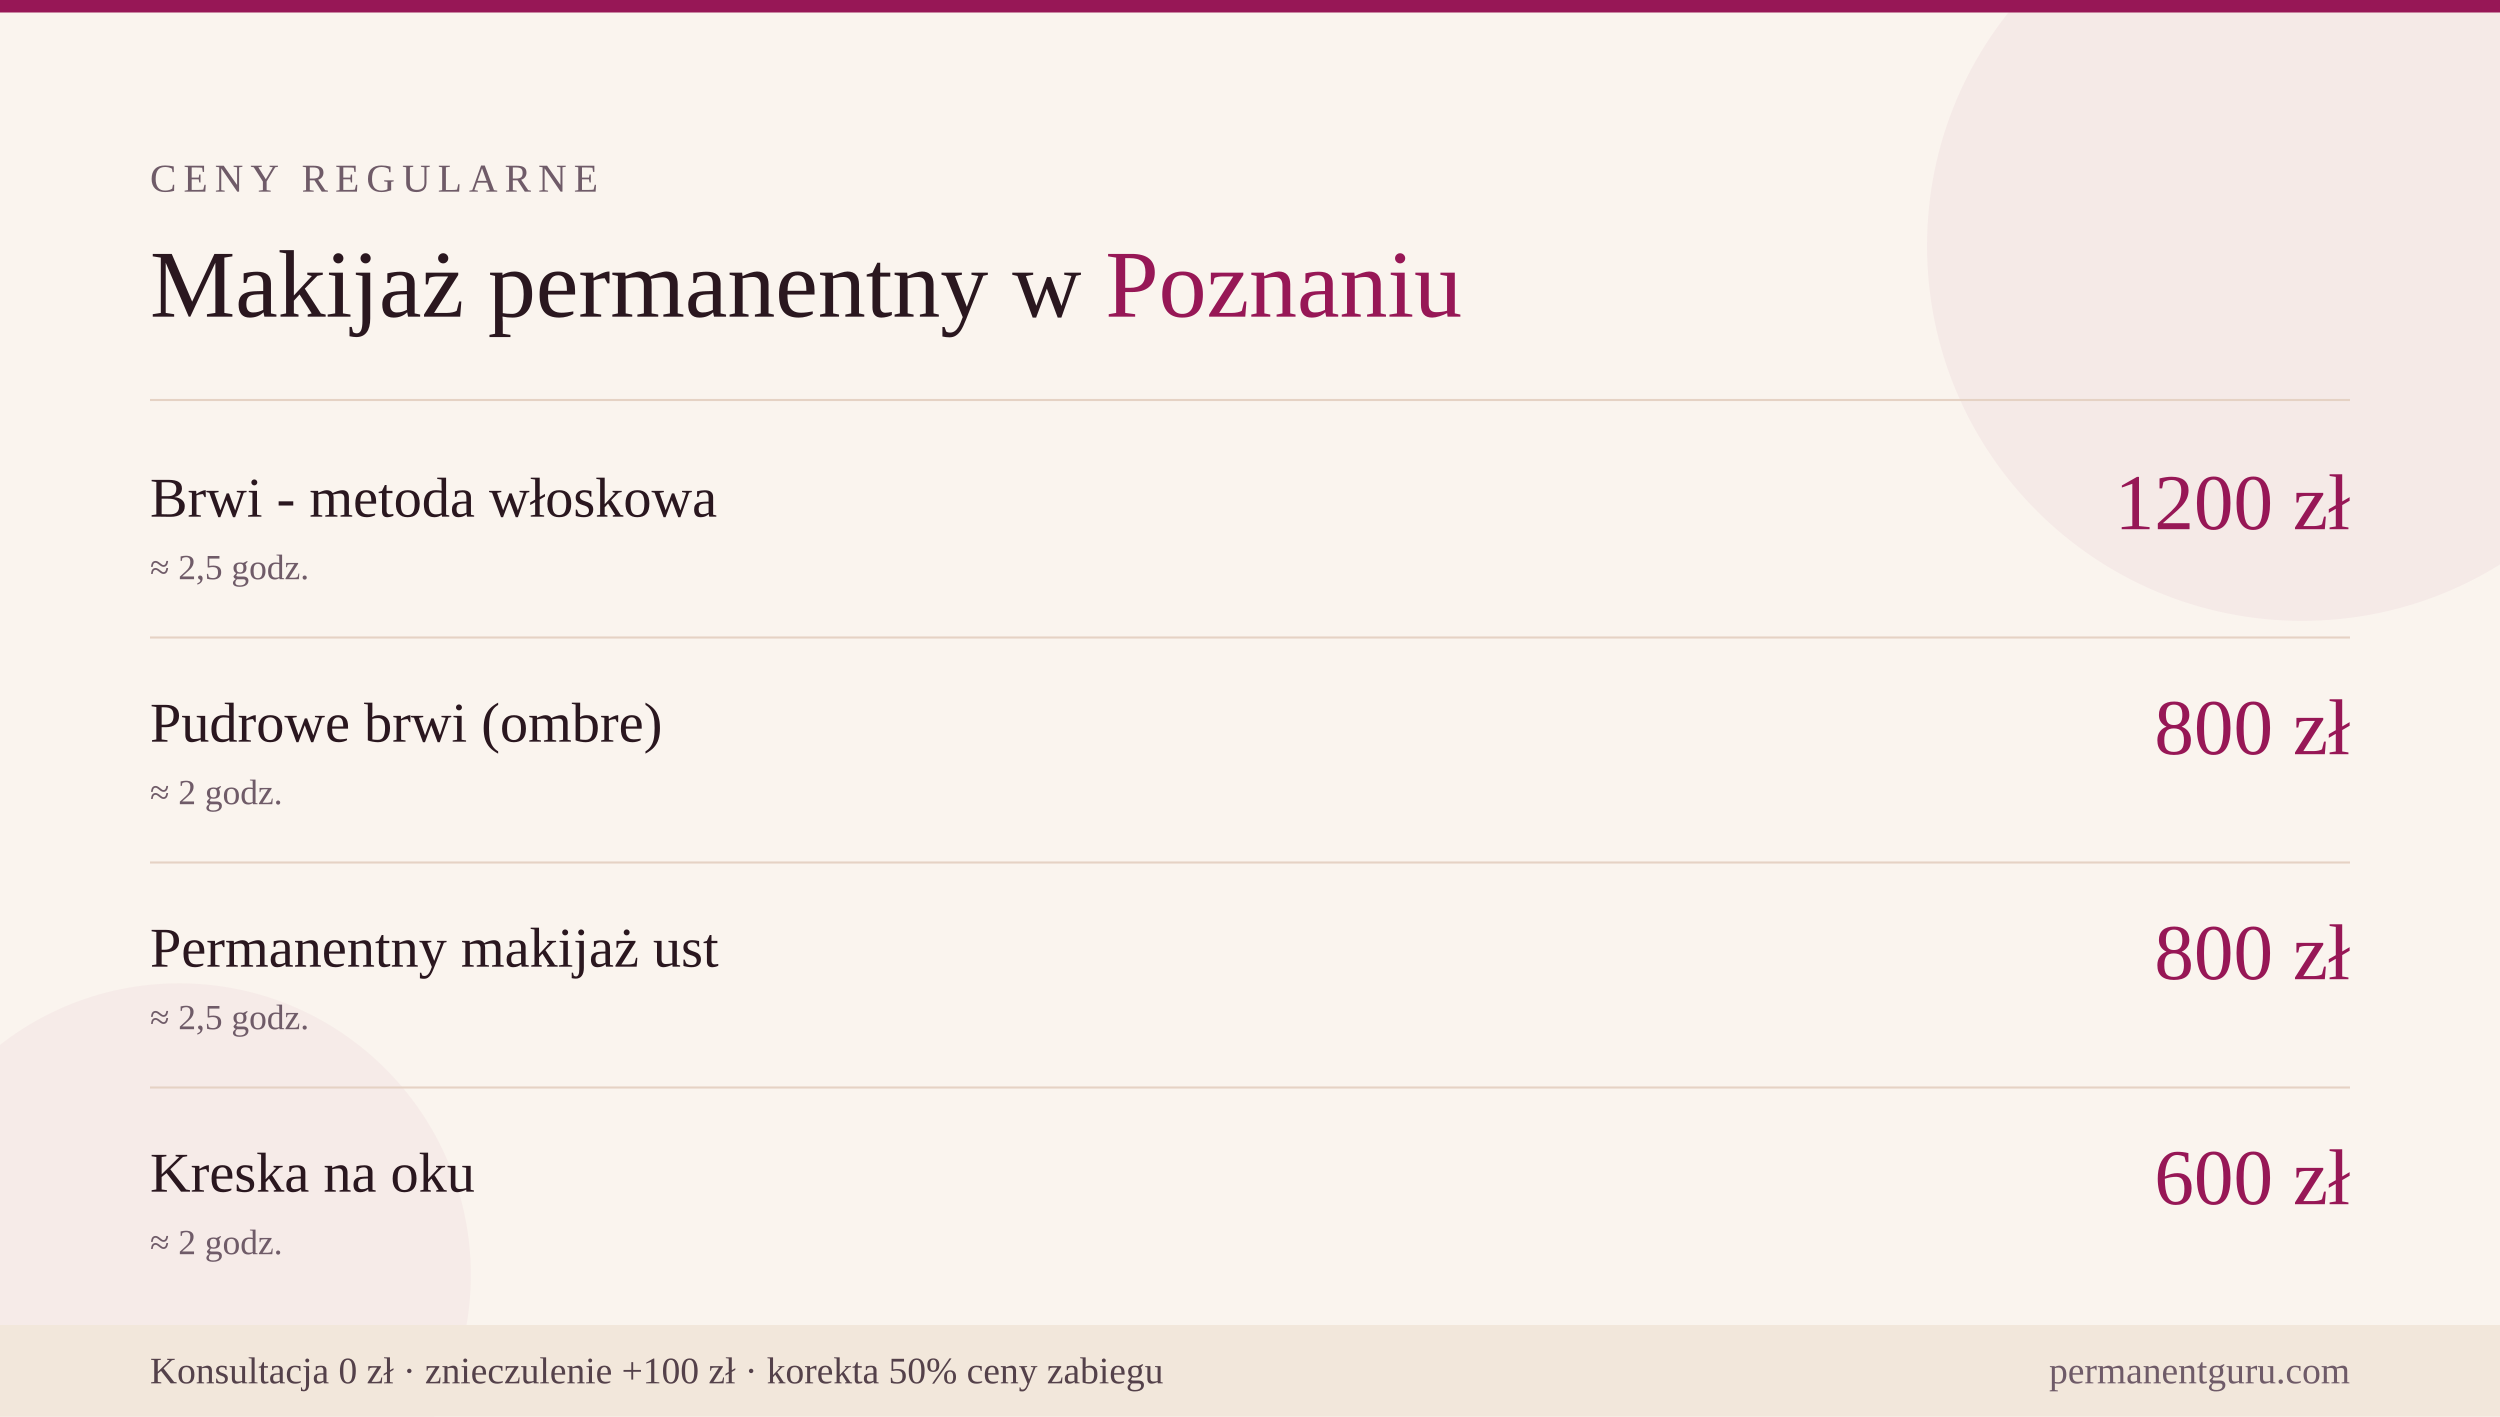
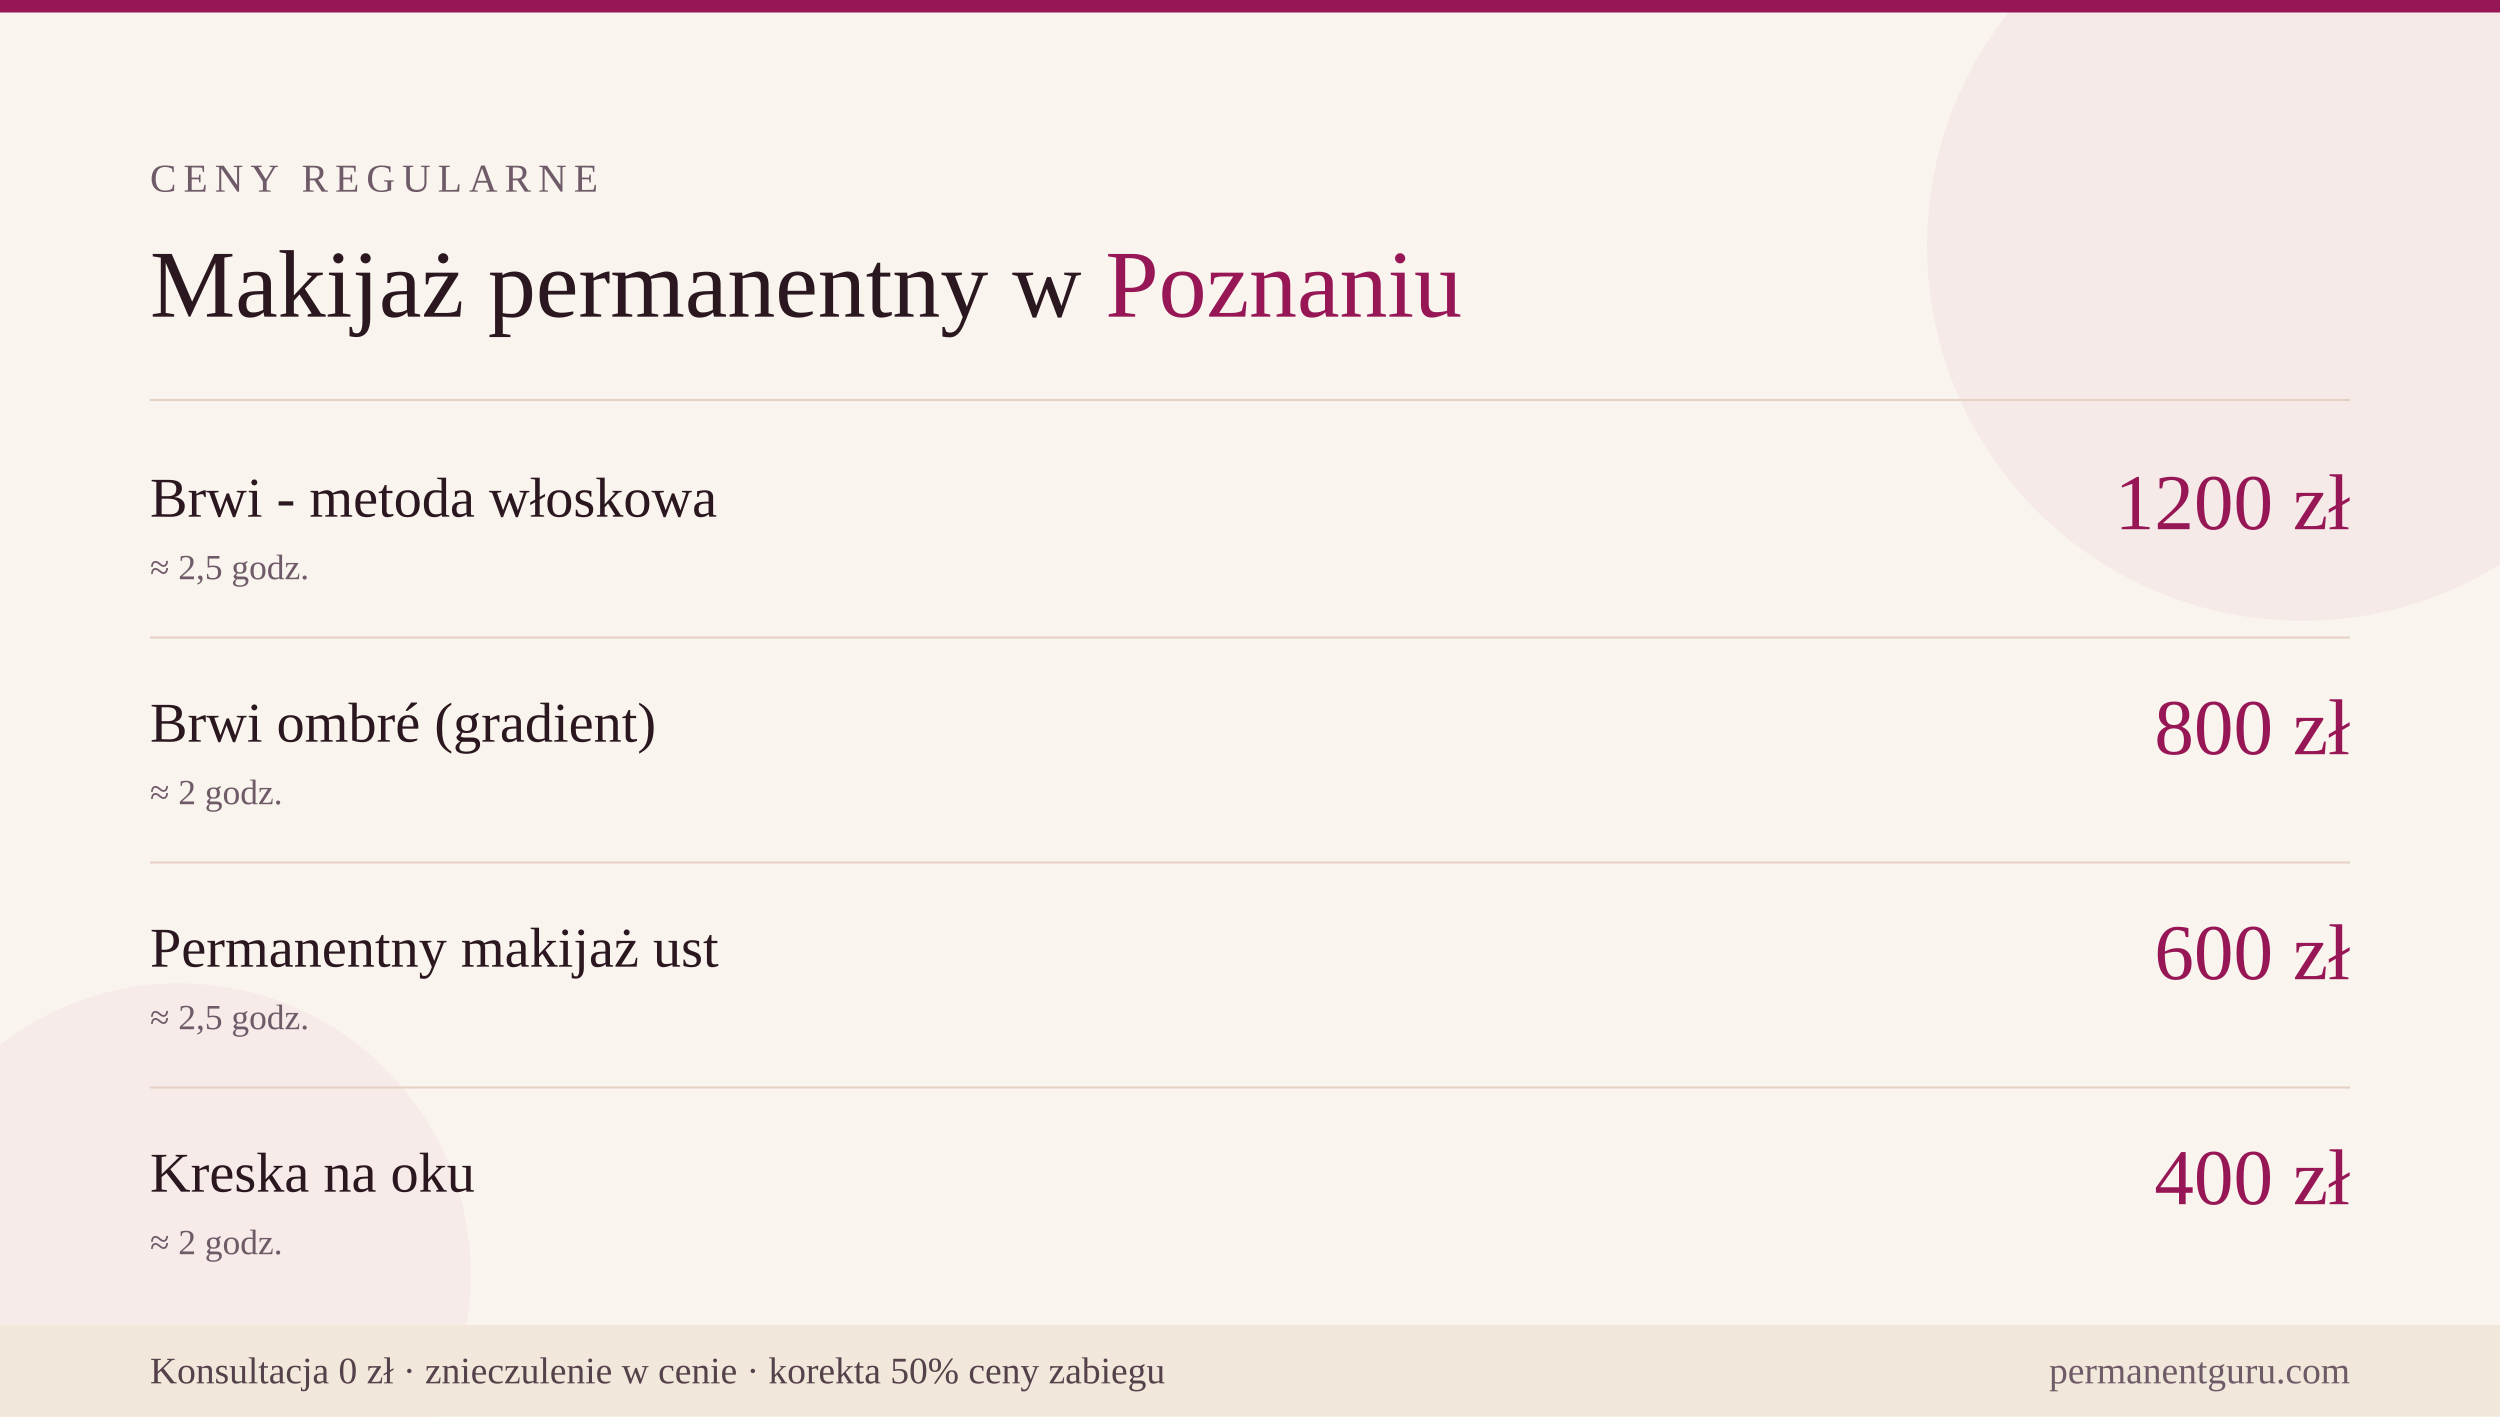
<svg xmlns="http://www.w3.org/2000/svg" viewBox="0 0 1200 680" width="1200" height="680" role="img" aria-labelledby="t d">
  <rect width="1200" height="680" fill="#FAF4EE" />
  <rect x="0" y="0" width="1200" height="6" fill="#971756" />
  <circle cx="1105" cy="118" r="180" fill="#971756" opacity="0.05" />
  <circle cx="86" cy="612" r="140" fill="#971756" opacity="0.04" />
  <text x="72" y="92" font-family="Georgia, 'Times New Roman', serif" font-size="19" letter-spacing="3.4" fill="#6F5B68">CENY REGULARNE</text>
  <text x="72" y="152" font-family="Georgia, 'Times New Roman', serif" font-size="46" fill="#2A171F">Makijaż permanentny w <tspan fill="#971756">Poznaniu</tspan>
  </text>
  <line x1="72" y1="192" x2="1128" y2="192" stroke="#E5D2C4" stroke-width="1" />
  <g font-family="Georgia, 'Times New Roman', serif">
    <text x="72" y="248" font-size="27" fill="#2A171F">Brwi - metoda włoskowa</text>
    <text x="72" y="278" font-size="17" fill="#6F5B68">≈ 2,5 godz.</text>
    <text x="1128" y="254" font-size="38" fill="#971756" text-anchor="end">1200 zł</text>
    <line x1="72" y1="306" x2="1128" y2="306" stroke="#E5D2C4" stroke-width="1" />
-     <text x="72" y="356" font-size="27" fill="#2A171F">Pudrowe brwi (ombre)</text>
+     <text x="72" y="356" font-size="27" fill="#2A171F">Brwi ombré (gradient)</text>
    <text x="72" y="386" font-size="17" fill="#6F5B68">≈ 2 godz.</text>
    <text x="1128" y="362" font-size="38" fill="#971756" text-anchor="end">800 zł</text>
    <line x1="72" y1="414" x2="1128" y2="414" stroke="#E5D2C4" stroke-width="1" />
    <text x="72" y="464" font-size="27" fill="#2A171F">Permanentny makijaż ust</text>
    <text x="72" y="494" font-size="17" fill="#6F5B68">≈ 2,5 godz.</text>
-     <text x="1128" y="470" font-size="38" fill="#971756" text-anchor="end">800 zł</text>
+     <text x="1128" y="470" font-size="38" fill="#971756" text-anchor="end">600 zł</text>
    <line x1="72" y1="522" x2="1128" y2="522" stroke="#E5D2C4" stroke-width="1" />
    <text x="72" y="572" font-size="27" fill="#2A171F">Kreska na oku</text>
    <text x="72" y="602" font-size="17" fill="#6F5B68">≈ 2 godz.</text>
-     <text x="1128" y="578" font-size="38" fill="#971756" text-anchor="end">600 zł</text>
+     <text x="1128" y="578" font-size="38" fill="#971756" text-anchor="end">400 zł</text>
  </g>
  <rect x="0" y="636" width="1200" height="44" fill="#F2E7DB" />
-   <text x="72" y="664" font-family="Georgia, 'Times New Roman', serif" font-size="18" fill="#54414A">Konsultacja 0 zł · znieczulenie +100 zł · korekta 50% ceny zabiegu</text>
+   <text x="72" y="664" font-family="Georgia, 'Times New Roman', serif" font-size="18" fill="#54414A">Konsultacja 0 zł · znieczulenie w cenie · korekta 50% ceny zabiegu</text>
  <text x="1128" y="664" font-family="Georgia, 'Times New Roman', serif" font-size="18" fill="#6F5B68" text-anchor="end">permanentguru.com</text>
</svg>
